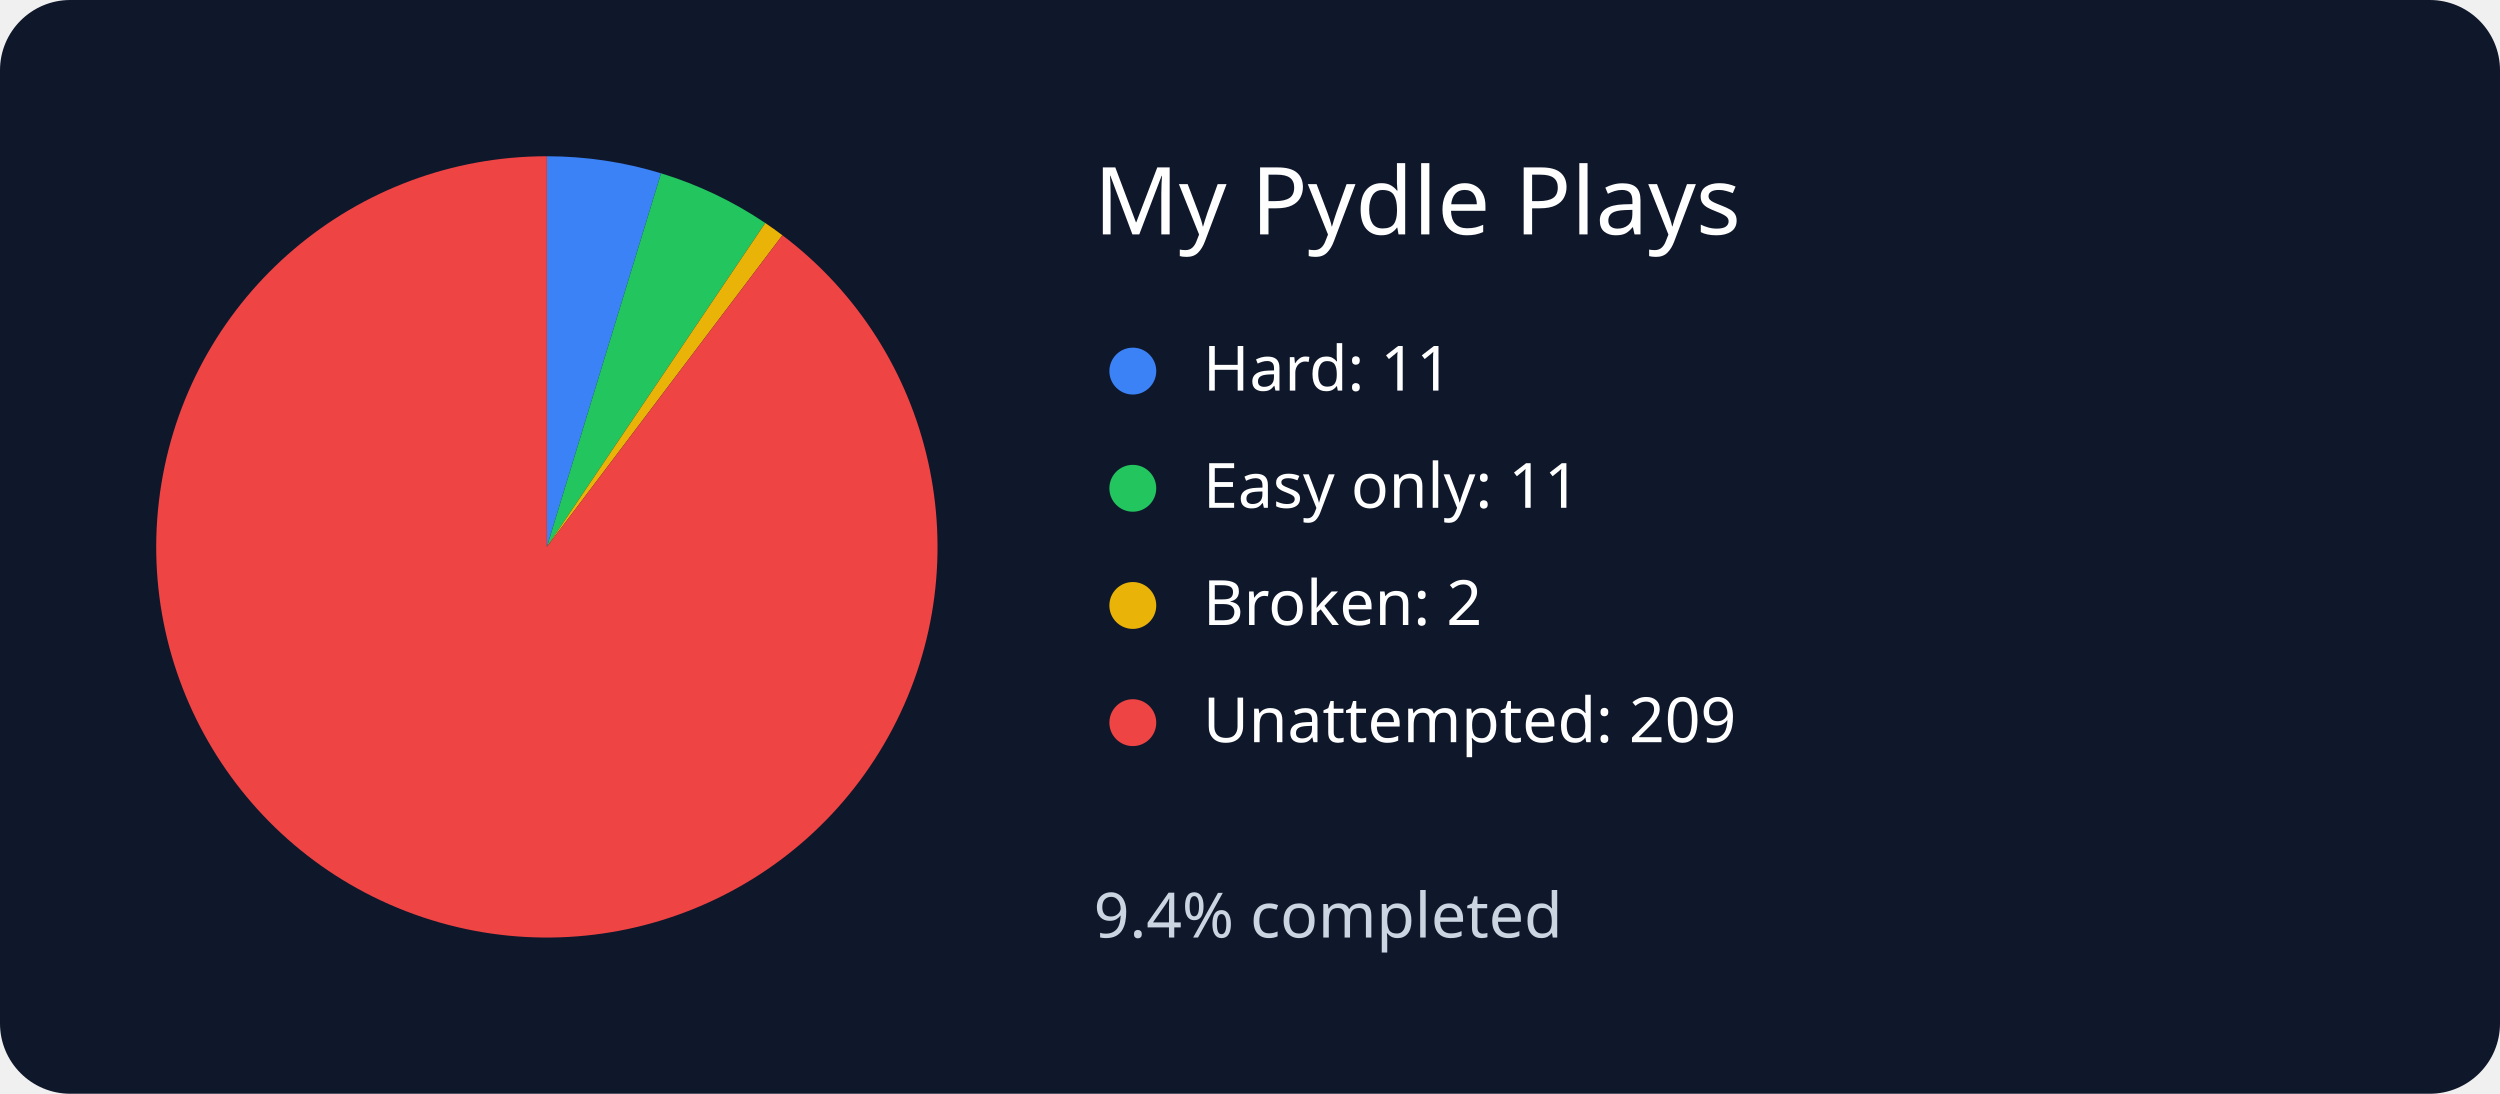
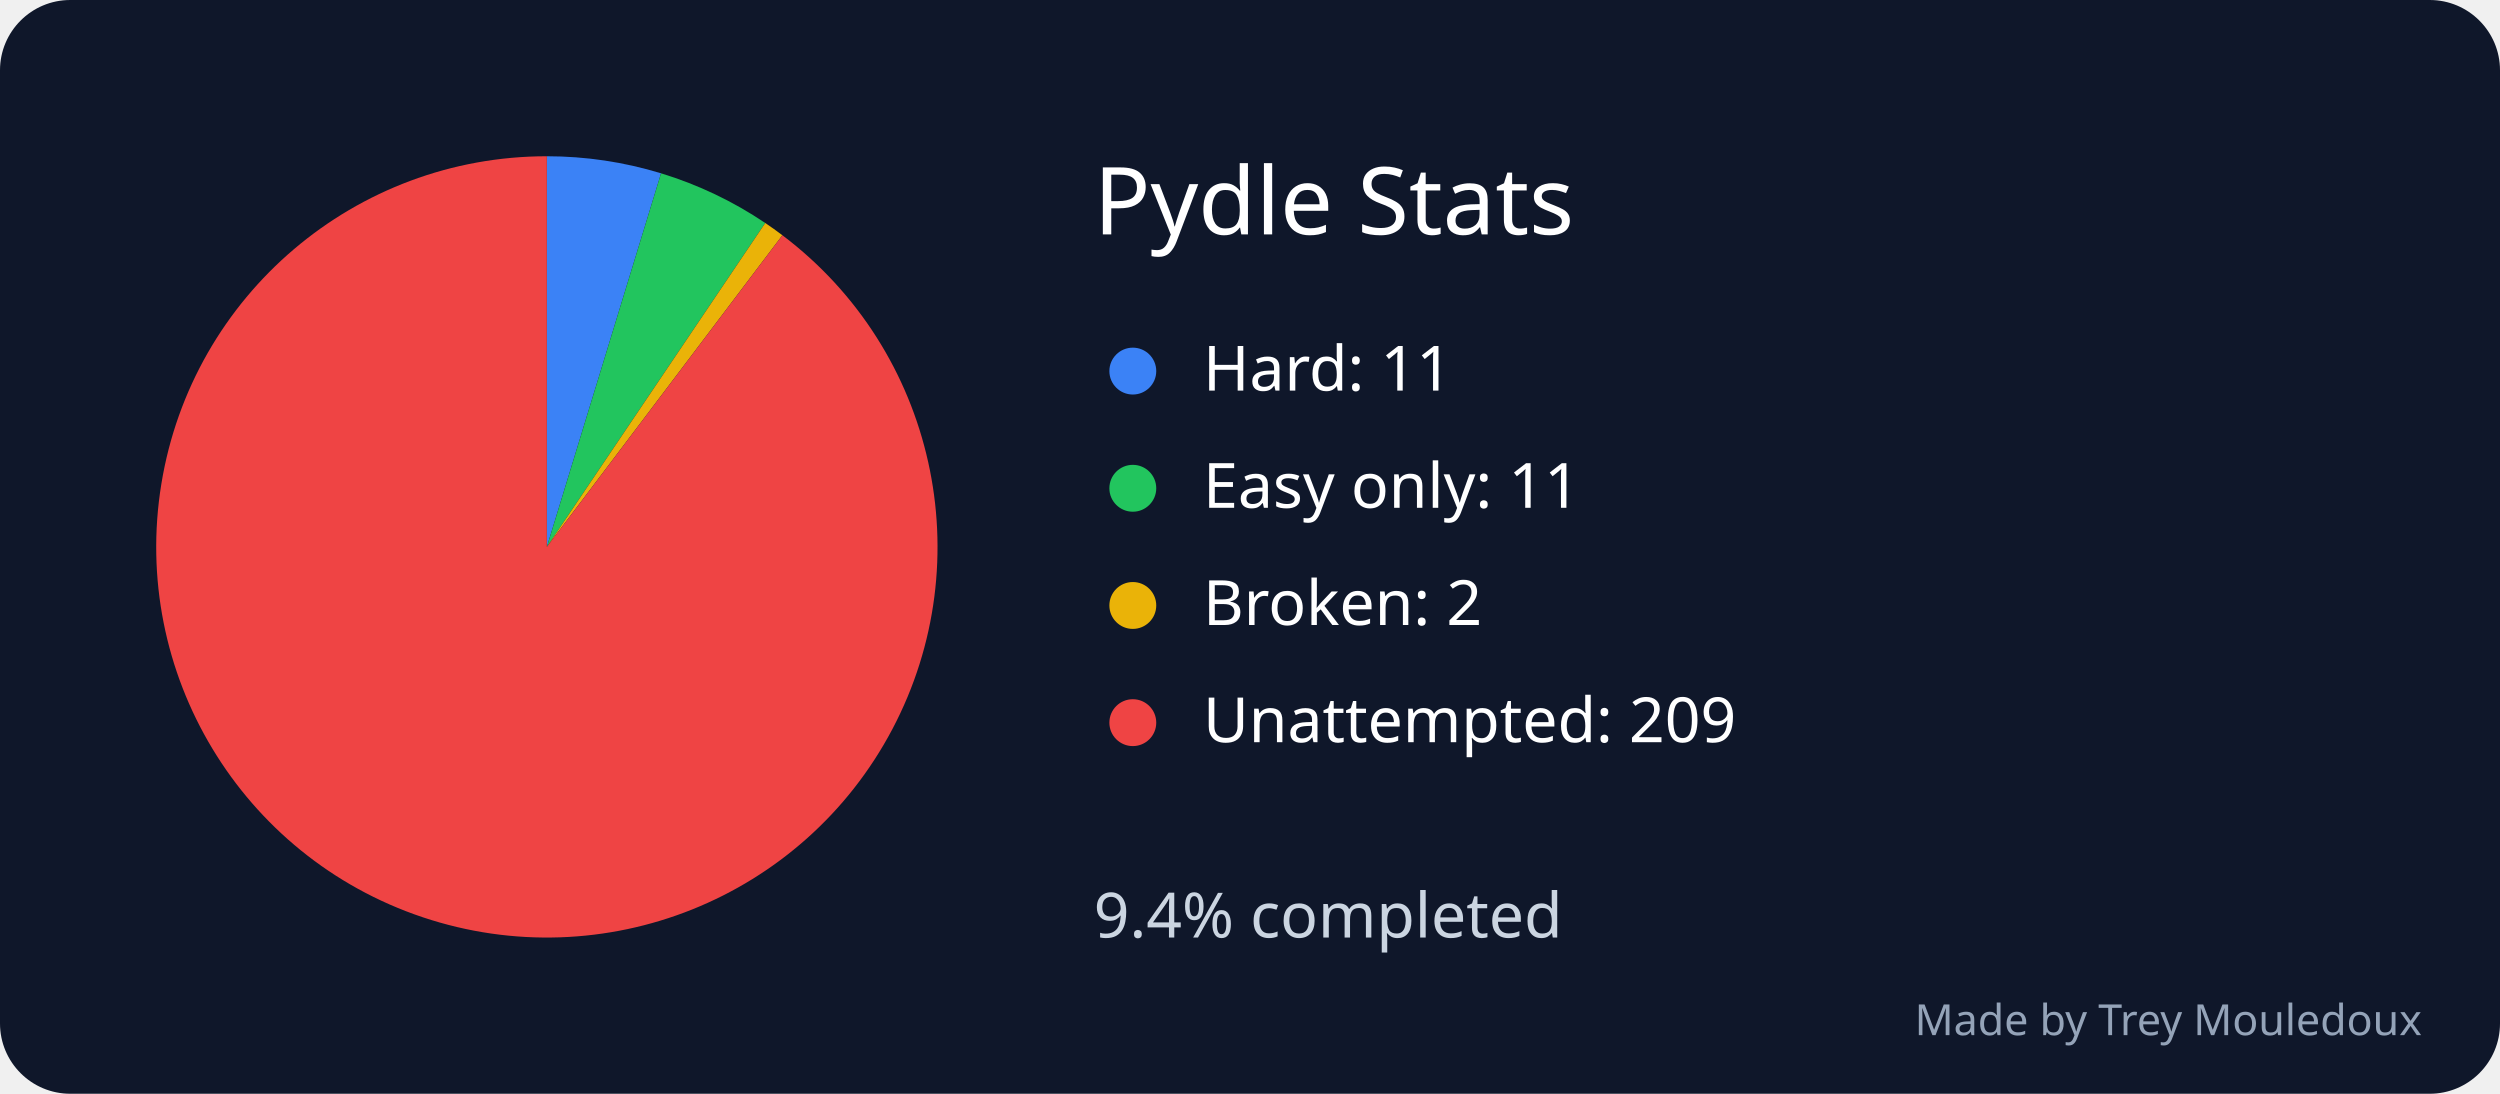
<svg xmlns="http://www.w3.org/2000/svg" width="640" height="280" viewBox="0 0 640 280" role="img" aria-labelledby="title desc">
  <rect width="640" height="280" rx="18" fill="#0f172a" />
-   <text x="280" y="60" font-family="sans-serif" font-size="24" fill="white">My Pydle Plays</text>
+   <text x="280" y="60" font-family="sans-serif" font-size="24" fill="white">Pydle Stats</text>
  <path d="M 140 140 L 140 40 A 100 100 0 0 1 169.23 44.367 Z" fill="#3b82f6" />
  <circle cx="290" cy="95" r="6" fill="#3b82f6" />
  <text x="308" y="100" font-family="sans-serif" font-size="16" fill="white">Hard: 11</text>
  <path d="M 140 140 L 169.23 44.367 A 100 100 0 0 1 195.907 57.088 Z" fill="#22c55e" />
  <circle cx="290" cy="125" r="6" fill="#22c55e" />
  <text x="308" y="130" font-family="sans-serif" font-size="16" fill="white">Easy only: 11</text>
  <path d="M 140 140 L 195.907 57.088 A 100 100 0 0 1 200.295 60.222 Z" fill="#eab308" />
  <circle cx="290" cy="155" r="6" fill="#eab308" />
  <text x="308" y="160" font-family="sans-serif" font-size="16" fill="white">Broken: 2</text>
  <path d="M 140 140 L 200.295 60.222 A 100 100 0 1 1 140 40 Z" fill="#ef4444" />
  <circle cx="290" cy="185" r="6" fill="#ef4444" />
  <text x="308" y="190" font-family="sans-serif" font-size="16" fill="white">Unattempted: 209</text>
  <text x="280" y="240" font-family="sans-serif" font-size="16" fill="#cbd5e1">9.4% completed</text>
+   <text x="620" y="265" text-anchor="end" font-family="sans-serif" font-size="11" fill="#94a3b8">Made by Trey Mouledoux</text>
</svg>
